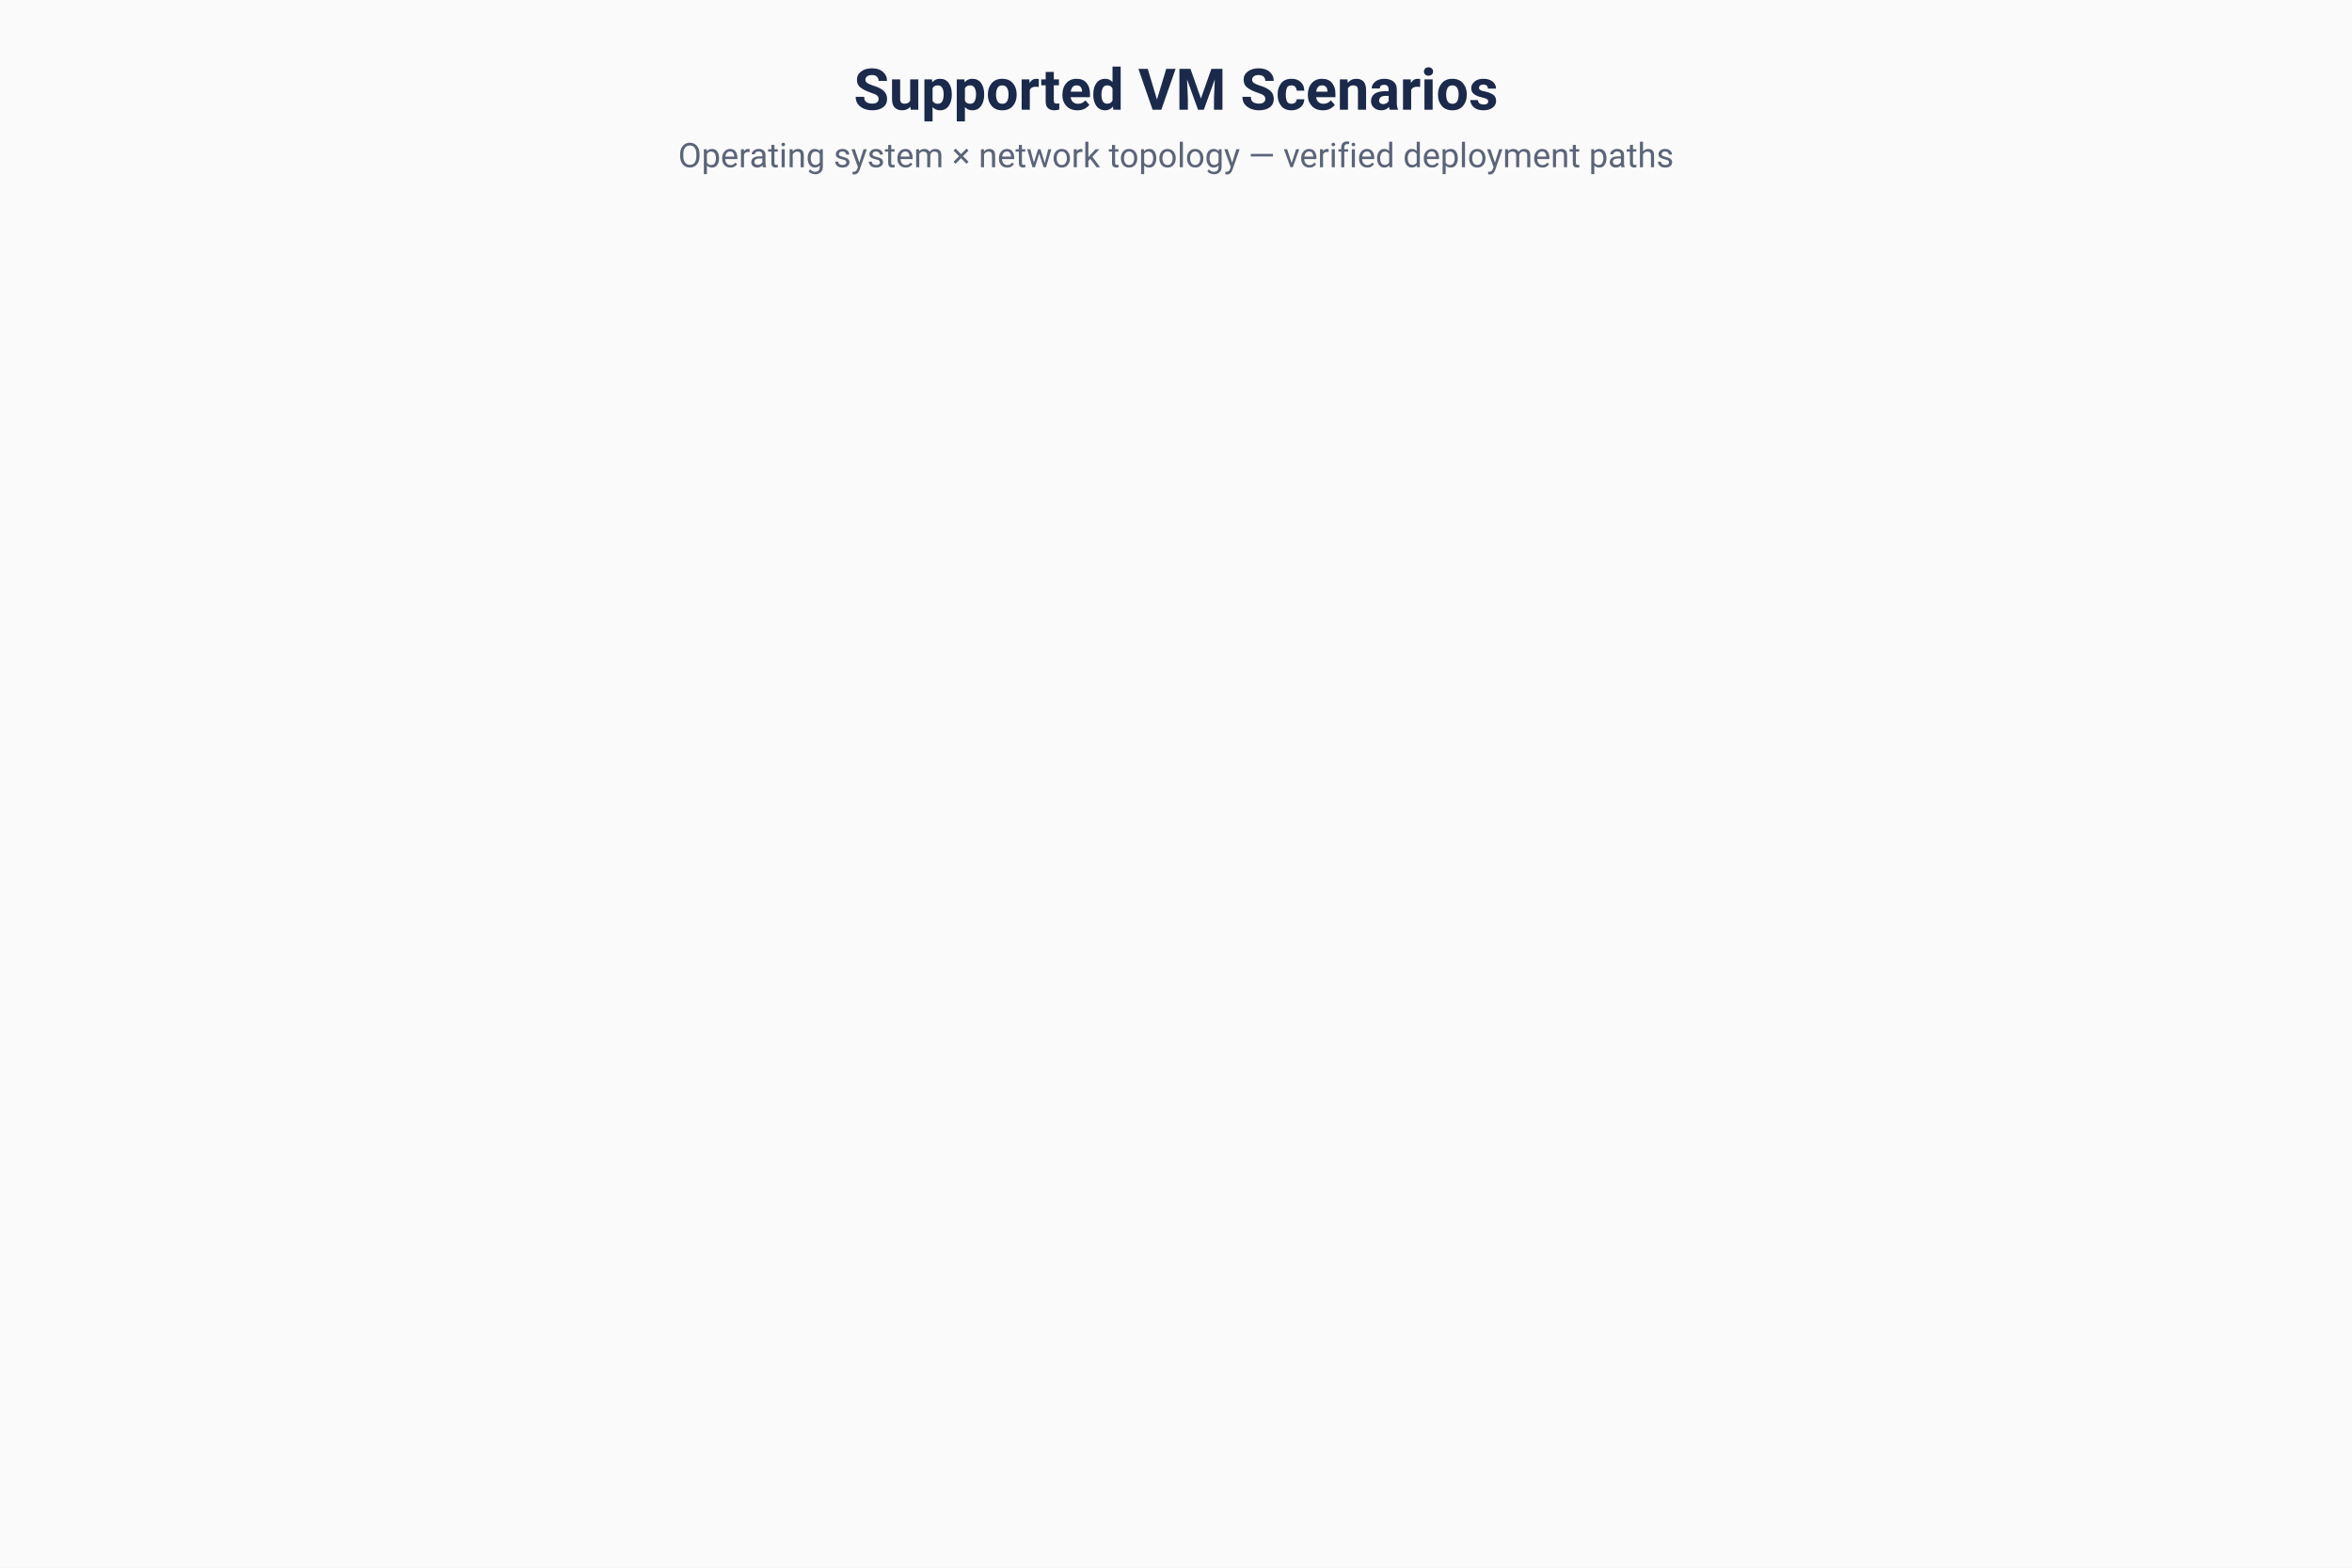
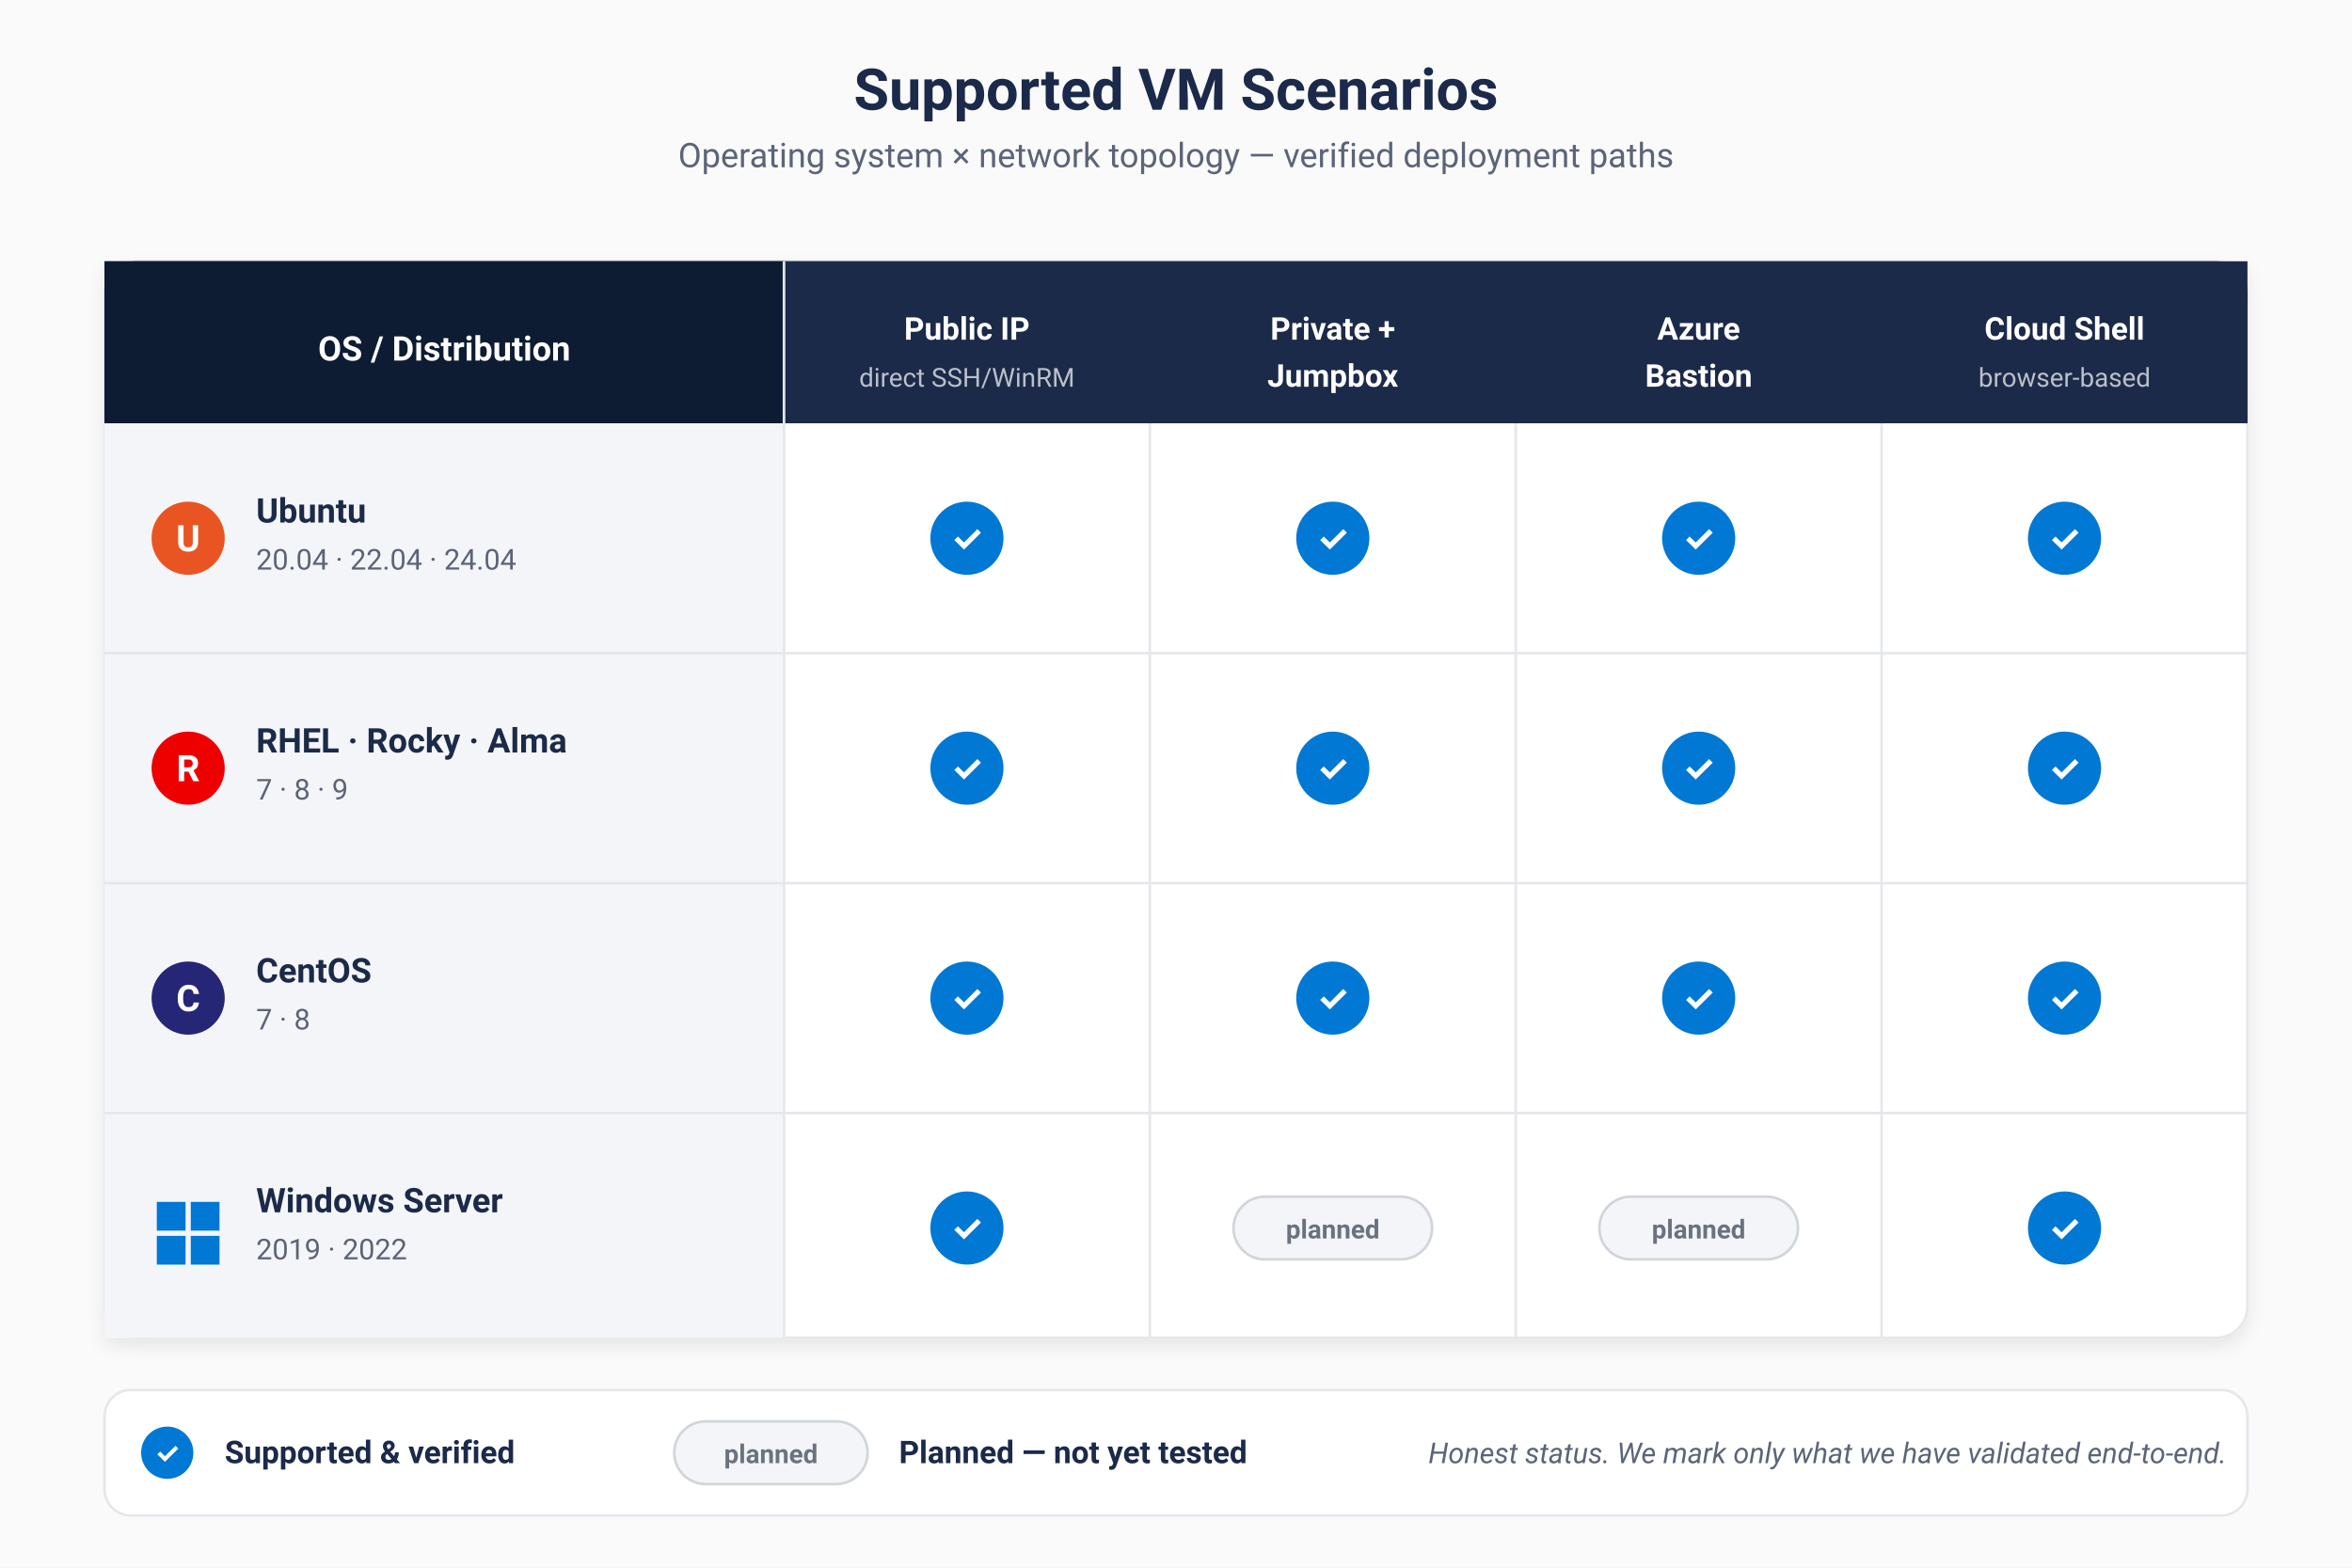
<svg xmlns="http://www.w3.org/2000/svg" viewBox="0 0 900 600" font-family="system-ui, -apple-system, 'Segoe UI', Roboto, sans-serif" role="img" aria-labelledby="sm-title sm-desc">
  <defs>
    <style>
      .cell { transition: transform 0.2s ease, filter 0.2s ease; transform-box: fill-box; transform-origin: center; cursor: pointer; }
      .cell:hover { transform: scale(1.18); filter: brightness(1.12); }
      .row { transition: filter 0.25s ease; cursor: pointer; }
      .row:hover { filter: brightness(1.04); }
-       .fadein { opacity: 0; animation: fade 0.6s ease forwards; }
+       .fadein { opacity: 1; animation: fade 0.6s ease both; }
      .r1 { animation-delay: 0.10s; }
      .r2 { animation-delay: 0.25s; }
      .r3 { animation-delay: 0.40s; }
      .r4 { animation-delay: 0.55s; }
      .r5 { animation-delay: 0.70s; }
      .r6 { animation-delay: 0.85s; }
-       @keyframes fade { to { opacity: 1; } }
+       @keyframes fade { from { opacity: 0; } to { opacity: 1; } }
    </style>
    <filter id="drop-shadow" x="-10%" y="-10%" width="120%" height="120%">
      <feDropShadow stdDeviation="2" dx="0" dy="2" flood-opacity="0.10" />
    </filter>
    <filter id="card-shadow" x="-10%" y="-10%" width="120%" height="120%">
      <feDropShadow stdDeviation="3" dx="0" dy="3" flood-opacity="0.08" />
    </filter>
  </defs>
  <rect width="900" height="600" fill="#FAFAFA" />
  <text x="450" y="42" text-anchor="middle" font-size="22" font-weight="600" fill="#1B2A4A">Supported VM Scenarios</text>
  <text x="450" y="64" text-anchor="middle" font-size="13" fill="#5B6478">Operating system × network topology — verified deployment paths</text>
  <g class="fadein r1" filter="url(#card-shadow)" transform="translate(40,100)">
    <rect width="820" height="412" rx="12" fill="#FFFFFF" stroke="#E5E7EB" />
    <path d="M0 0 H820 V62 H0 Z M0 62 V0 H260 V62 Z" fill="#1B2A4A" />
    <rect x="0" y="0" width="820" height="62" rx="12" fill="#1B2A4A" />
    <rect x="0" y="32" width="820" height="30" fill="#1B2A4A" />
    <rect x="0" y="62" width="260" height="350" fill="#F4F5F8" />
    <rect x="0" y="0" width="260" height="62" fill="#0F1B33" />
    <text x="130" y="38" text-anchor="middle" font-size="13" font-weight="700" fill="#FFFFFF">OS / Distribution</text>
    <line x1="260" y1="0" x2="260" y2="412" stroke="#E5E7EB" />
    <line x1="400" y1="62" x2="400" y2="412" stroke="#E5E7EB" />
    <line x1="540" y1="62" x2="540" y2="412" stroke="#E5E7EB" />
    <line x1="680" y1="62" x2="680" y2="412" stroke="#E5E7EB" />
    <g font-size="12" font-weight="600" fill="#FFFFFF" text-anchor="middle">
      <text x="330" y="30">Public IP</text>
      <text x="330" y="48" opacity="0.7" font-weight="400" font-size="10">direct SSH/WinRM</text>
      <text x="470" y="30">Private +</text>
      <text x="470" y="48">Jumpbox</text>
      <text x="610" y="30">Azure</text>
      <text x="610" y="48">Bastion</text>
      <text x="750" y="30">Cloud Shell</text>
      <text x="750" y="48" opacity="0.7" font-weight="400" font-size="10">browser-based</text>
    </g>
    <g class="row fadein r2">
      <line x1="0" y1="150" x2="820" y2="150" stroke="#E5E7EB" />
      <circle cx="32" cy="106" r="14" fill="#E95420" />
      <text x="32" y="111" text-anchor="middle" font-size="14" font-weight="700" fill="#FFFFFF">U</text>
      <text x="58" y="100" font-size="13" font-weight="600" fill="#1B2A4A">Ubuntu</text>
      <text x="58" y="118" font-size="11" fill="#5B6478">20.04 · 22.04 · 24.04</text>
      <g class="cell" transform="translate(330,106)">
        <circle r="14" fill="#0078D4" />
        <text y="5" text-anchor="middle" font-size="14" font-weight="700" fill="#FFFFFF">✓</text>
      </g>
      <g class="cell" transform="translate(470,106)">
        <circle r="14" fill="#0078D4" />
        <text y="5" text-anchor="middle" font-size="14" font-weight="700" fill="#FFFFFF">✓</text>
      </g>
      <g class="cell" transform="translate(610,106)">
        <circle r="14" fill="#0078D4" />
        <text y="5" text-anchor="middle" font-size="14" font-weight="700" fill="#FFFFFF">✓</text>
      </g>
      <g class="cell" transform="translate(750,106)">
        <circle r="14" fill="#0078D4" />
        <text y="5" text-anchor="middle" font-size="14" font-weight="700" fill="#FFFFFF">✓</text>
      </g>
    </g>
    <g class="row fadein r3">
      <line x1="0" y1="238" x2="820" y2="238" stroke="#E5E7EB" />
      <circle cx="32" cy="194" r="14" fill="#EE0000" />
      <text x="32" y="199" text-anchor="middle" font-size="14" font-weight="700" fill="#FFFFFF">R</text>
      <text x="58" y="188" font-size="13" font-weight="600" fill="#1B2A4A">RHEL · Rocky · Alma</text>
      <text x="58" y="206" font-size="11" fill="#5B6478">7 · 8 · 9</text>
      <g class="cell" transform="translate(330,194)">
        <circle r="14" fill="#0078D4" />
        <text y="5" text-anchor="middle" font-size="14" font-weight="700" fill="#FFFFFF">✓</text>
      </g>
      <g class="cell" transform="translate(470,194)">
        <circle r="14" fill="#0078D4" />
        <text y="5" text-anchor="middle" font-size="14" font-weight="700" fill="#FFFFFF">✓</text>
      </g>
      <g class="cell" transform="translate(610,194)">
        <circle r="14" fill="#0078D4" />
        <text y="5" text-anchor="middle" font-size="14" font-weight="700" fill="#FFFFFF">✓</text>
      </g>
      <g class="cell" transform="translate(750,194)">
        <circle r="14" fill="#0078D4" />
        <text y="5" text-anchor="middle" font-size="14" font-weight="700" fill="#FFFFFF">✓</text>
      </g>
    </g>
    <g class="row fadein r4">
      <line x1="0" y1="326" x2="820" y2="326" stroke="#E5E7EB" />
      <circle cx="32" cy="282" r="14" fill="#262577" />
      <text x="32" y="287" text-anchor="middle" font-size="14" font-weight="700" fill="#FFFFFF">C</text>
      <text x="58" y="276" font-size="13" font-weight="600" fill="#1B2A4A">CentOS</text>
      <text x="58" y="294" font-size="11" fill="#5B6478">7 · 8</text>
      <g class="cell" transform="translate(330,282)">
        <circle r="14" fill="#0078D4" />
        <text y="5" text-anchor="middle" font-size="14" font-weight="700" fill="#FFFFFF">✓</text>
      </g>
      <g class="cell" transform="translate(470,282)">
        <circle r="14" fill="#0078D4" />
        <text y="5" text-anchor="middle" font-size="14" font-weight="700" fill="#FFFFFF">✓</text>
      </g>
      <g class="cell" transform="translate(610,282)">
        <circle r="14" fill="#0078D4" />
        <text y="5" text-anchor="middle" font-size="14" font-weight="700" fill="#FFFFFF">✓</text>
      </g>
      <g class="cell" transform="translate(750,282)">
        <circle r="14" fill="#0078D4" />
        <text y="5" text-anchor="middle" font-size="14" font-weight="700" fill="#FFFFFF">✓</text>
      </g>
    </g>
    <g class="row fadein r5">
      <g transform="translate(20,360)">
        <rect x="0" y="0" width="11" height="11" fill="#0078D4" />
        <rect x="13" y="0" width="11" height="11" fill="#0078D4" />
        <rect x="0" y="13" width="11" height="11" fill="#0078D4" />
        <rect x="13" y="13" width="11" height="11" fill="#0078D4" />
      </g>
      <text x="58" y="364" font-size="13" font-weight="600" fill="#1B2A4A">Windows Server</text>
      <text x="58" y="382" font-size="11" fill="#5B6478">2019 · 2022</text>
      <g class="cell" transform="translate(330,370)">
        <circle r="14" fill="#0078D4" />
        <text y="5" text-anchor="middle" font-size="14" font-weight="700" fill="#FFFFFF">✓</text>
      </g>
      <g class="cell" transform="translate(470,370)">
        <rect x="-38" y="-12" width="76" height="24" rx="12" fill="#F4F5F8" stroke="#D1D5DB" />
        <text y="4" text-anchor="middle" font-size="10" font-weight="600" fill="#6B7280">planned</text>
      </g>
      <g class="cell" transform="translate(610,370)">
        <rect x="-38" y="-12" width="76" height="24" rx="12" fill="#F4F5F8" stroke="#D1D5DB" />
        <text y="4" text-anchor="middle" font-size="10" font-weight="600" fill="#6B7280">planned</text>
      </g>
      <g class="cell" transform="translate(750,370)">
        <circle r="14" fill="#0078D4" />
        <text y="5" text-anchor="middle" font-size="14" font-weight="700" fill="#FFFFFF">✓</text>
      </g>
    </g>
  </g>
  <g class="fadein r6" transform="translate(40,532)">
    <rect width="820" height="48" rx="10" fill="#FFFFFF" stroke="#E5E7EB" />
    <g transform="translate(24,24)">
      <circle r="10" fill="#0078D4" />
      <text y="4" text-anchor="middle" font-size="11" font-weight="700" fill="#FFFFFF">✓</text>
    </g>
    <text x="46" y="28" font-size="12" font-weight="600" fill="#1B2A4A">Supported &amp; verified</text>
    <g transform="translate(218,12)">
      <rect width="74" height="24" rx="12" fill="#F4F5F8" stroke="#D1D5DB" />
      <text x="37" y="16" text-anchor="middle" font-size="10" font-weight="600" fill="#6B7280">planned</text>
    </g>
    <text x="304" y="28" font-size="12" font-weight="600" fill="#1B2A4A">Planned — not yet tested</text>
    <text x="812" y="28" text-anchor="end" font-size="11" fill="#5B6478" font-style="italic">Honest status. We mark only what we have validated end-to-end.</text>
  </g>
</svg>
